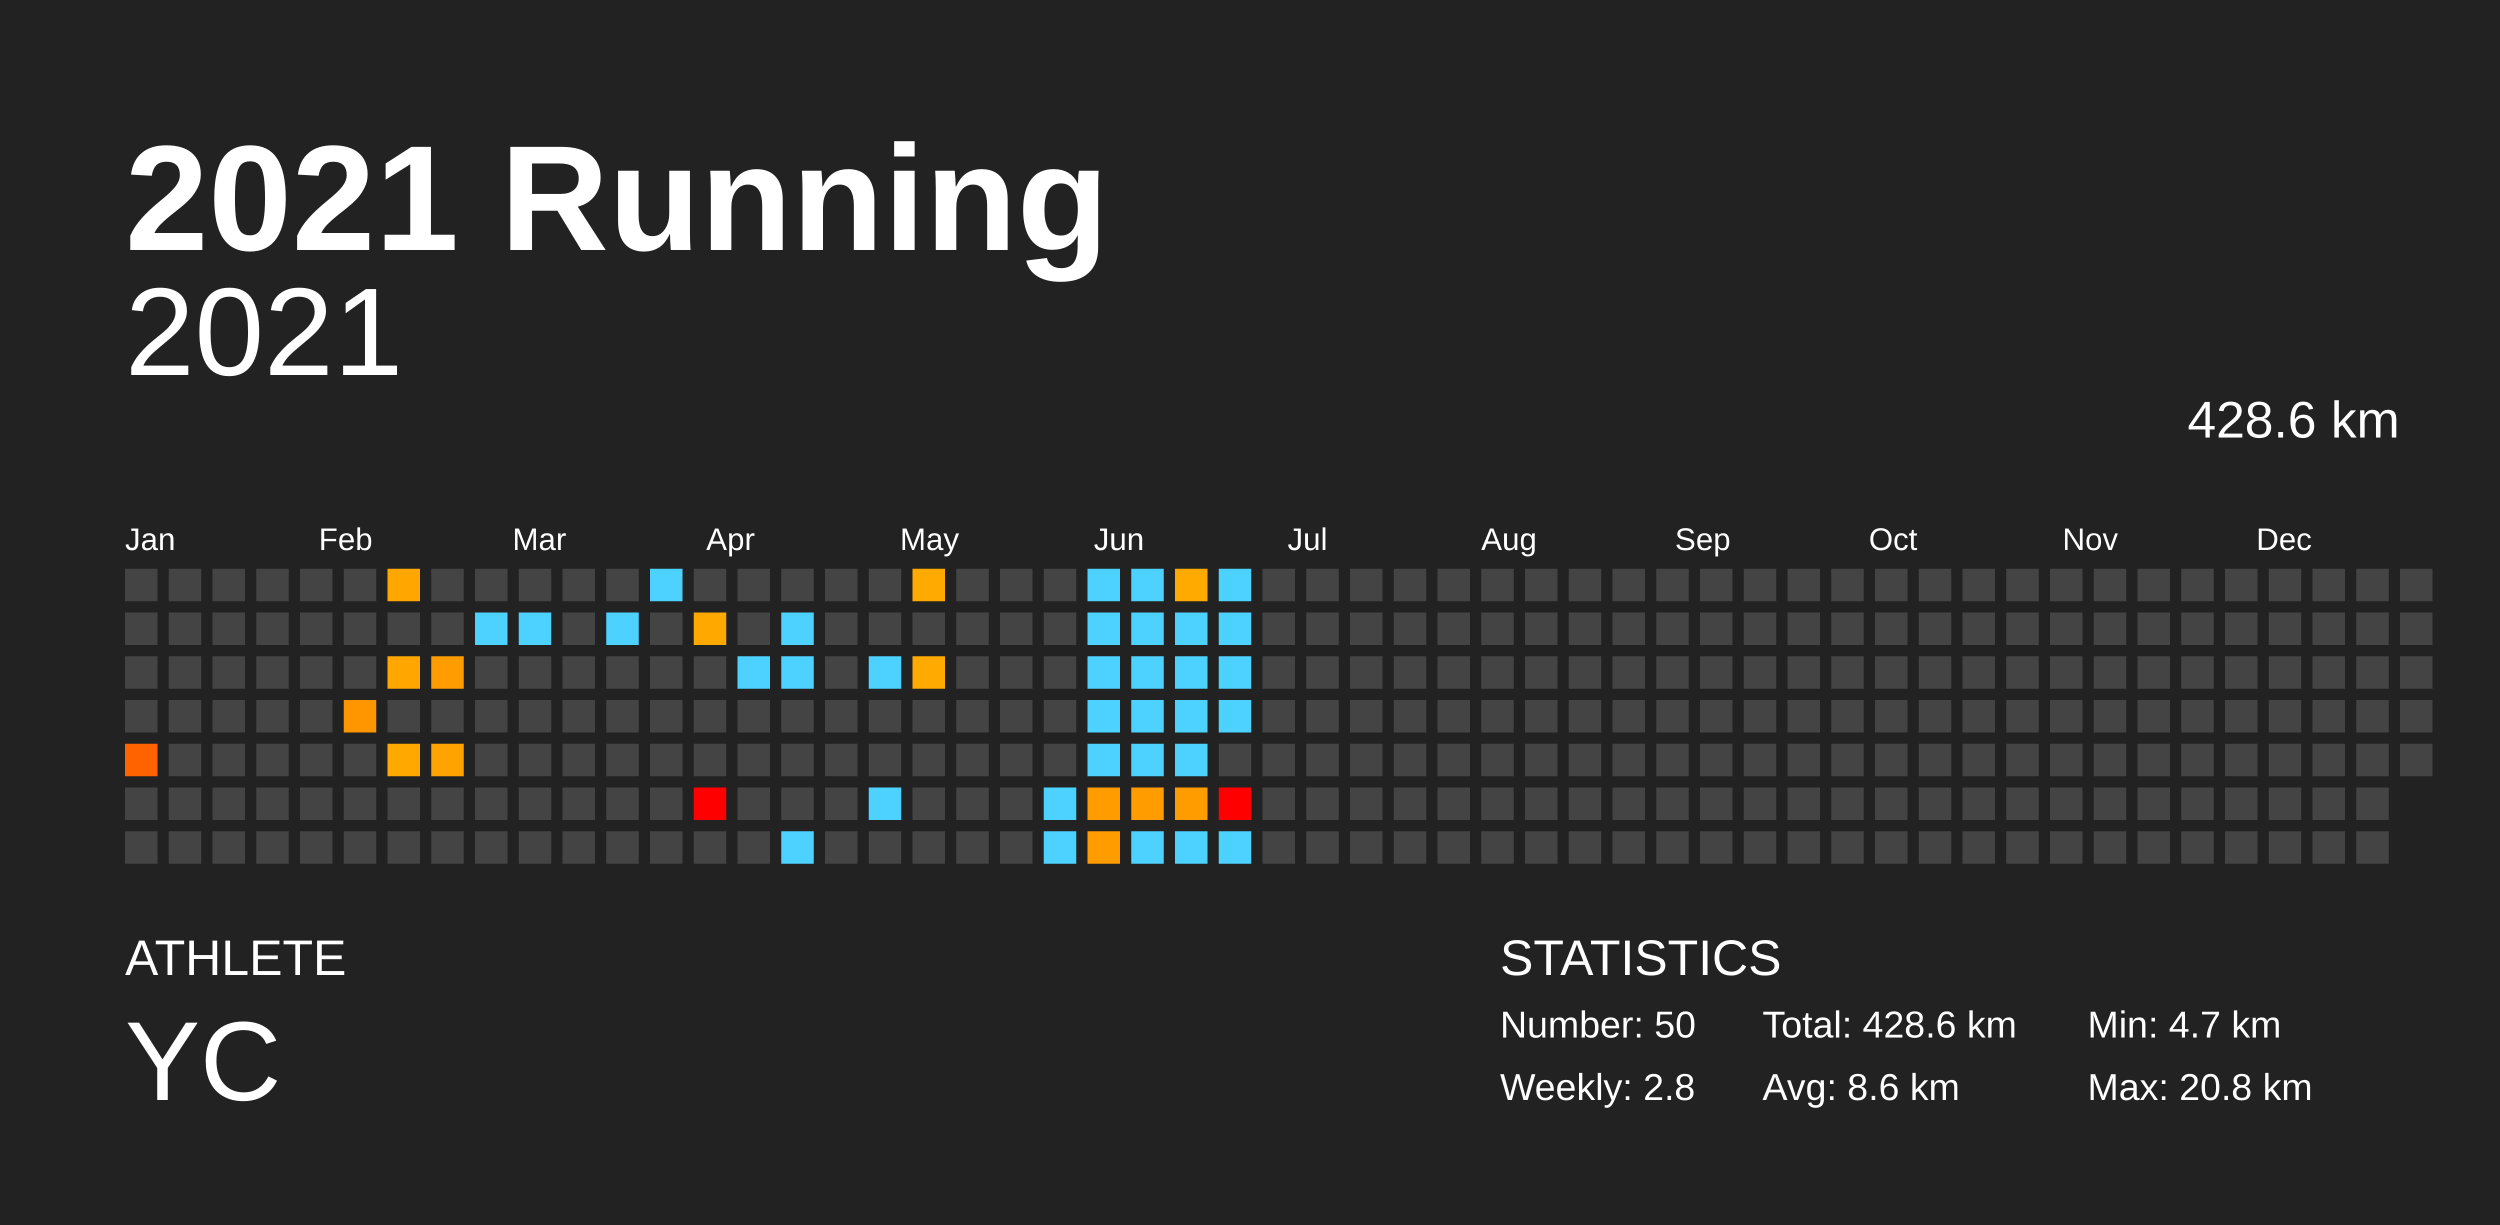
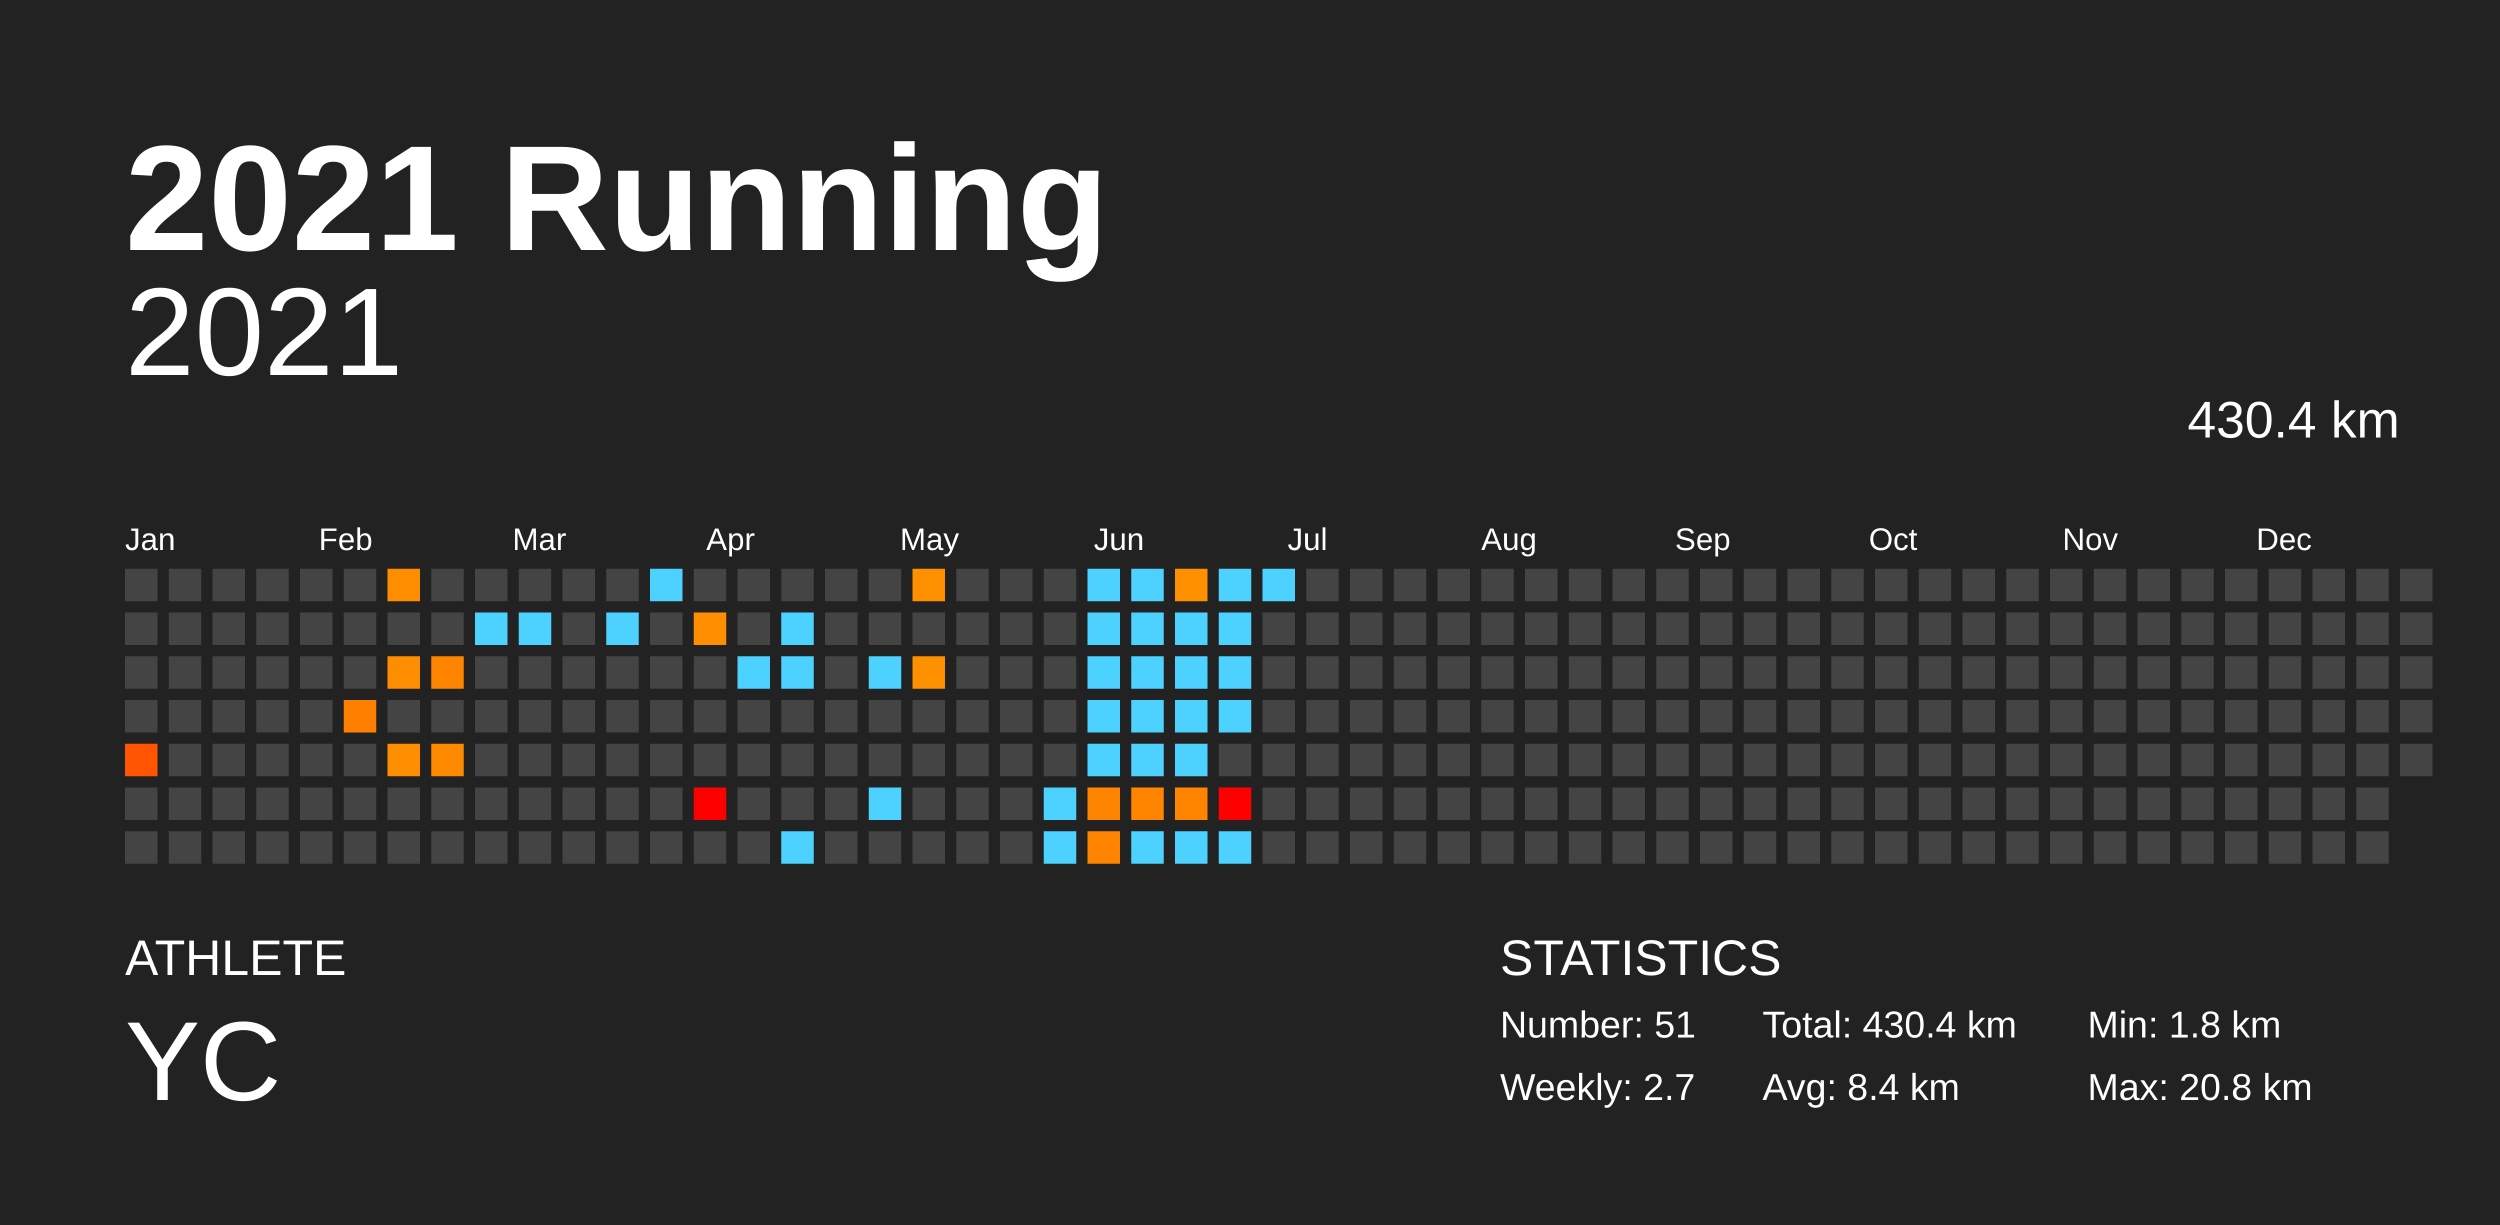
<svg xmlns="http://www.w3.org/2000/svg" baseProfile="full" height="98mm" version="1.1" viewBox="0,0,200,98" width="200mm">
  <defs />
  <rect fill="#222222" height="98" width="200" x="0" y="0" />
  <text fill="#FFFFFF" style="font-size:12px; font-family:Arial; font-weight:bold;" x="10" y="20">2021 Running</text>
  <text fill="#FFFFFF" style="font-size:4px; font-family:Arial" x="10" y="78">ATHLETE</text>
  <text fill="#FFFFFF" style="font-size:9px; font-family:Arial" x="10" y="88">YC</text>
  <text fill="#FFFFFF" style="font-size:4px; font-family:Arial" x="120" y="78">STATISTICS</text>
-   <text fill="#FFFFFF" style="font-size:3px; font-family:Arial" x="120" y="83">Number: 50</text>
-   <text fill="#FFFFFF" style="font-size:3px; font-family:Arial" x="120" y="88">Weekly: 2.8</text>
-   <text fill="#FFFFFF" style="font-size:3px; font-family:Arial" x="141" y="83">Total: 428.6 km</text>
-   <text fill="#FFFFFF" style="font-size:3px; font-family:Arial" x="141" y="88">Avg: 8.6 km</text>
-   <text fill="#FFFFFF" style="font-size:3px; font-family:Arial" x="167" y="83">Min: 4.7 km</text>
+   <text fill="#FFFFFF" style="font-size:3px; font-family:Arial" x="120" y="83">Number: 51</text>
+   <text fill="#FFFFFF" style="font-size:3px; font-family:Arial" x="120" y="88">Weekly: 2.7</text>
+   <text fill="#FFFFFF" style="font-size:3px; font-family:Arial" x="141" y="83">Total: 430.4 km</text>
+   <text fill="#FFFFFF" style="font-size:3px; font-family:Arial" x="141" y="88">Avg: 8.4 km</text>
+   <text fill="#FFFFFF" style="font-size:3px; font-family:Arial" x="167" y="83">Min: 1.8 km</text>
  <text fill="#FFFFFF" style="font-size:3px; font-family:Arial" x="167" y="88">Max: 20.8 km</text>
  <text alignment-baseline="hanging" fill="#FFFFFF" style="font-size:10.0px; font-family:Arial;" x="10" y="30">2021</text>
-   <text alignment-baseline="hanging" fill="#FFFFFF" style="font-size:4.125px; font-family:Arial;" x="175" y="35">428.6 km</text>
+   <text alignment-baseline="hanging" fill="#FFFFFF" style="font-size:4.125px; font-family:Arial;" x="175" y="35">430.4 km</text>
  <text fill="#FFFFFF" style="font-size:2.5px; font-family:Arial" x="10.0" y="44">Jan</text>
  <text fill="#FFFFFF" style="font-size:2.5px; font-family:Arial" x="25.5" y="44">Feb</text>
  <text fill="#FFFFFF" style="font-size:2.5px; font-family:Arial" x="41.0" y="44">Mar</text>
  <text fill="#FFFFFF" style="font-size:2.5px; font-family:Arial" x="56.5" y="44">Apr</text>
  <text fill="#FFFFFF" style="font-size:2.5px; font-family:Arial" x="72.0" y="44">May</text>
  <text fill="#FFFFFF" style="font-size:2.5px; font-family:Arial" x="87.5" y="44">Jun</text>
  <text fill="#FFFFFF" style="font-size:2.5px; font-family:Arial" x="103.0" y="44">Jul</text>
  <text fill="#FFFFFF" style="font-size:2.5px; font-family:Arial" x="118.5" y="44">Aug</text>
  <text fill="#FFFFFF" style="font-size:2.5px; font-family:Arial" x="134.0" y="44">Sep</text>
  <text fill="#FFFFFF" style="font-size:2.5px; font-family:Arial" x="149.5" y="44">Oct</text>
  <text fill="#FFFFFF" style="font-size:2.5px; font-family:Arial" x="165.0" y="44">Nov</text>
  <text fill="#FFFFFF" style="font-size:2.5px; font-family:Arial" x="180.5" y="44">Dec</text>
  <rect fill="#444444" height="2.6" width="2.6" x="10.0" y="45.5" />
  <rect fill="#444444" height="2.6" width="2.6" x="10.0" y="49.0" />
  <rect fill="#444444" height="2.6" width="2.6" x="10.0" y="52.5" />
  <rect fill="#444444" height="2.6" width="2.6" x="10.0" y="56.0" />
-   <rect fill="#ff6300" height="2.6" width="2.6" x="10.0" y="59.5" />
+   <rect fill="#ff5400" height="2.6" width="2.6" x="10.0" y="59.5" />
  <rect fill="#444444" height="2.6" width="2.6" x="10.0" y="63.0" />
  <rect fill="#444444" height="2.6" width="2.6" x="10.0" y="66.5" />
  <rect fill="#444444" height="2.6" width="2.6" x="13.5" y="45.5" />
  <rect fill="#444444" height="2.6" width="2.6" x="13.5" y="49.0" />
  <rect fill="#444444" height="2.6" width="2.6" x="13.5" y="52.5" />
  <rect fill="#444444" height="2.6" width="2.6" x="13.5" y="56.0" />
  <rect fill="#444444" height="2.6" width="2.6" x="13.5" y="59.5" />
  <rect fill="#444444" height="2.6" width="2.6" x="13.5" y="63.0" />
  <rect fill="#444444" height="2.6" width="2.6" x="13.5" y="66.5" />
  <rect fill="#444444" height="2.6" width="2.6" x="17.0" y="45.5" />
  <rect fill="#444444" height="2.6" width="2.6" x="17.0" y="49.0" />
  <rect fill="#444444" height="2.6" width="2.6" x="17.0" y="52.5" />
  <rect fill="#444444" height="2.6" width="2.6" x="17.0" y="56.0" />
  <rect fill="#444444" height="2.6" width="2.6" x="17.0" y="59.5" />
  <rect fill="#444444" height="2.6" width="2.6" x="17.0" y="63.0" />
  <rect fill="#444444" height="2.6" width="2.6" x="17.0" y="66.5" />
  <rect fill="#444444" height="2.6" width="2.6" x="20.5" y="45.5" />
  <rect fill="#444444" height="2.6" width="2.6" x="20.5" y="49.0" />
  <rect fill="#444444" height="2.6" width="2.6" x="20.5" y="52.5" />
  <rect fill="#444444" height="2.6" width="2.6" x="20.5" y="56.0" />
  <rect fill="#444444" height="2.6" width="2.6" x="20.5" y="59.5" />
  <rect fill="#444444" height="2.6" width="2.6" x="20.5" y="63.0" />
  <rect fill="#444444" height="2.6" width="2.6" x="20.5" y="66.5" />
  <rect fill="#444444" height="2.6" width="2.6" x="24.0" y="45.5" />
  <rect fill="#444444" height="2.6" width="2.6" x="24.0" y="49.0" />
  <rect fill="#444444" height="2.6" width="2.6" x="24.0" y="52.5" />
  <rect fill="#444444" height="2.6" width="2.6" x="24.0" y="56.0" />
  <rect fill="#444444" height="2.6" width="2.6" x="24.0" y="59.5" />
  <rect fill="#444444" height="2.6" width="2.6" x="24.0" y="63.0" />
  <rect fill="#444444" height="2.6" width="2.6" x="24.0" y="66.5" />
  <rect fill="#444444" height="2.6" width="2.6" x="27.5" y="45.5" />
  <rect fill="#444444" height="2.6" width="2.6" x="27.5" y="49.0" />
  <rect fill="#444444" height="2.6" width="2.6" x="27.5" y="52.5" />
-   <rect fill="#ff9600" height="2.6" width="2.6" x="27.5" y="56.0" />
+   <rect fill="#ff7f00" height="2.6" width="2.6" x="27.5" y="56.0" />
  <rect fill="#444444" height="2.6" width="2.6" x="27.5" y="59.5" />
  <rect fill="#444444" height="2.6" width="2.6" x="27.5" y="63.0" />
  <rect fill="#444444" height="2.6" width="2.6" x="27.5" y="66.5" />
-   <rect fill="#ffa700" height="2.6" width="2.6" x="31.0" y="45.5" />
+   <rect fill="#ff8d00" height="2.6" width="2.6" x="31.0" y="45.5" />
  <rect fill="#444444" height="2.6" width="2.6" x="31.0" y="49.0" />
-   <rect fill="#ffa600" height="2.6" width="2.6" x="31.0" y="52.5" />
+   <rect fill="#ff8d00" height="2.6" width="2.6" x="31.0" y="52.5" />
  <rect fill="#444444" height="2.6" width="2.6" x="31.0" y="56.0" />
-   <rect fill="#ffa800" height="2.6" width="2.6" x="31.0" y="59.5" />
+   <rect fill="#ff8f00" height="2.6" width="2.6" x="31.0" y="59.5" />
  <rect fill="#444444" height="2.6" width="2.6" x="31.0" y="63.0" />
  <rect fill="#444444" height="2.6" width="2.6" x="31.0" y="66.5" />
  <rect fill="#444444" height="2.6" width="2.6" x="34.5" y="45.5" />
  <rect fill="#444444" height="2.6" width="2.6" x="34.5" y="49.0" />
-   <rect fill="#ff9c00" height="2.6" width="2.6" x="34.5" y="52.5" />
+   <rect fill="#ff8400" height="2.6" width="2.6" x="34.5" y="52.5" />
  <rect fill="#444444" height="2.6" width="2.6" x="34.5" y="56.0" />
-   <rect fill="#ffa300" height="2.6" width="2.6" x="34.5" y="59.5" />
+   <rect fill="#ff8a00" height="2.6" width="2.6" x="34.5" y="59.5" />
  <rect fill="#444444" height="2.6" width="2.6" x="34.5" y="63.0" />
  <rect fill="#444444" height="2.6" width="2.6" x="34.5" y="66.5" />
  <rect fill="#444444" height="2.6" width="2.6" x="38.0" y="45.5" />
  <rect fill="#4dd2ff" height="2.6" width="2.6" x="38.0" y="49.0" />
  <rect fill="#444444" height="2.6" width="2.6" x="38.0" y="52.5" />
  <rect fill="#444444" height="2.6" width="2.6" x="38.0" y="56.0" />
  <rect fill="#444444" height="2.6" width="2.6" x="38.0" y="59.5" />
  <rect fill="#444444" height="2.6" width="2.6" x="38.0" y="63.0" />
  <rect fill="#444444" height="2.6" width="2.6" x="38.0" y="66.5" />
  <rect fill="#444444" height="2.6" width="2.6" x="41.5" y="45.5" />
  <rect fill="#4dd2ff" height="2.6" width="2.6" x="41.5" y="49.0" />
  <rect fill="#444444" height="2.6" width="2.6" x="41.5" y="52.5" />
  <rect fill="#444444" height="2.6" width="2.6" x="41.5" y="56.0" />
  <rect fill="#444444" height="2.6" width="2.6" x="41.5" y="59.5" />
  <rect fill="#444444" height="2.6" width="2.6" x="41.5" y="63.0" />
  <rect fill="#444444" height="2.6" width="2.6" x="41.5" y="66.5" />
  <rect fill="#444444" height="2.6" width="2.6" x="45.0" y="45.5" />
  <rect fill="#444444" height="2.6" width="2.6" x="45.0" y="49.0" />
  <rect fill="#444444" height="2.6" width="2.6" x="45.0" y="52.5" />
  <rect fill="#444444" height="2.6" width="2.6" x="45.0" y="56.0" />
  <rect fill="#444444" height="2.6" width="2.6" x="45.0" y="59.5" />
  <rect fill="#444444" height="2.6" width="2.6" x="45.0" y="63.0" />
  <rect fill="#444444" height="2.6" width="2.6" x="45.0" y="66.5" />
  <rect fill="#444444" height="2.6" width="2.6" x="48.5" y="45.5" />
  <rect fill="#4dd2ff" height="2.6" width="2.6" x="48.5" y="49.0" />
  <rect fill="#444444" height="2.6" width="2.6" x="48.5" y="52.5" />
  <rect fill="#444444" height="2.6" width="2.6" x="48.5" y="56.0" />
  <rect fill="#444444" height="2.6" width="2.6" x="48.5" y="59.5" />
  <rect fill="#444444" height="2.6" width="2.6" x="48.5" y="63.0" />
  <rect fill="#444444" height="2.6" width="2.6" x="48.5" y="66.5" />
  <rect fill="#4dd2ff" height="2.6" width="2.6" x="52.0" y="45.5" />
  <rect fill="#444444" height="2.6" width="2.6" x="52.0" y="49.0" />
  <rect fill="#444444" height="2.6" width="2.6" x="52.0" y="52.5" />
  <rect fill="#444444" height="2.6" width="2.6" x="52.0" y="56.0" />
  <rect fill="#444444" height="2.6" width="2.6" x="52.0" y="59.5" />
  <rect fill="#444444" height="2.6" width="2.6" x="52.0" y="63.0" />
  <rect fill="#444444" height="2.6" width="2.6" x="52.0" y="66.5" />
  <rect fill="#444444" height="2.6" width="2.6" x="55.5" y="45.5" />
-   <rect fill="#ffa900" height="2.6" width="2.6" x="55.5" y="49.0" />
+   <rect fill="#ff8f00" height="2.6" width="2.6" x="55.5" y="49.0" />
  <rect fill="#444444" height="2.6" width="2.6" x="55.5" y="52.5" />
  <rect fill="#444444" height="2.6" width="2.6" x="55.5" y="56.0" />
  <rect fill="#444444" height="2.6" width="2.6" x="55.5" y="59.5" />
  <rect fill="red" height="2.6" width="2.6" x="55.5" y="63.0" />
  <rect fill="#444444" height="2.6" width="2.6" x="55.5" y="66.5" />
  <rect fill="#444444" height="2.6" width="2.6" x="59.0" y="45.5" />
  <rect fill="#444444" height="2.6" width="2.6" x="59.0" y="49.0" />
  <rect fill="#4dd2ff" height="2.6" width="2.6" x="59.0" y="52.5" />
  <rect fill="#444444" height="2.6" width="2.6" x="59.0" y="56.0" />
  <rect fill="#444444" height="2.6" width="2.6" x="59.0" y="59.5" />
  <rect fill="#444444" height="2.6" width="2.6" x="59.0" y="63.0" />
  <rect fill="#444444" height="2.6" width="2.6" x="59.0" y="66.5" />
  <rect fill="#444444" height="2.6" width="2.6" x="62.5" y="45.5" />
  <rect fill="#4dd2ff" height="2.6" width="2.6" x="62.5" y="49.0" />
  <rect fill="#4dd2ff" height="2.6" width="2.6" x="62.5" y="52.5" />
  <rect fill="#444444" height="2.6" width="2.6" x="62.5" y="56.0" />
  <rect fill="#444444" height="2.6" width="2.6" x="62.5" y="59.5" />
  <rect fill="#444444" height="2.6" width="2.6" x="62.5" y="63.0" />
  <rect fill="#4dd2ff" height="2.6" width="2.6" x="62.5" y="66.5" />
  <rect fill="#444444" height="2.6" width="2.6" x="66.0" y="45.5" />
  <rect fill="#444444" height="2.6" width="2.6" x="66.0" y="49.0" />
  <rect fill="#444444" height="2.6" width="2.6" x="66.0" y="52.5" />
  <rect fill="#444444" height="2.6" width="2.6" x="66.0" y="56.0" />
  <rect fill="#444444" height="2.6" width="2.6" x="66.0" y="59.5" />
  <rect fill="#444444" height="2.6" width="2.6" x="66.0" y="63.0" />
  <rect fill="#444444" height="2.6" width="2.6" x="66.0" y="66.5" />
  <rect fill="#444444" height="2.6" width="2.6" x="69.5" y="45.5" />
  <rect fill="#444444" height="2.6" width="2.6" x="69.5" y="49.0" />
  <rect fill="#4dd2ff" height="2.6" width="2.6" x="69.5" y="52.5" />
  <rect fill="#444444" height="2.6" width="2.6" x="69.5" y="56.0" />
  <rect fill="#444444" height="2.6" width="2.6" x="69.5" y="59.5" />
  <rect fill="#4dd2ff" height="2.6" width="2.6" x="69.5" y="63.0" />
  <rect fill="#444444" height="2.6" width="2.6" x="69.5" y="66.5" />
-   <rect fill="#ffaa00" height="2.6" width="2.6" x="73.0" y="45.5" />
+   <rect fill="#ff9000" height="2.6" width="2.6" x="73.0" y="45.5" />
  <rect fill="#444444" height="2.6" width="2.6" x="73.0" y="49.0" />
-   <rect fill="#ffaa00" height="2.6" width="2.6" x="73.0" y="52.5" />
+   <rect fill="#ff9000" height="2.6" width="2.6" x="73.0" y="52.5" />
  <rect fill="#444444" height="2.6" width="2.6" x="73.0" y="56.0" />
  <rect fill="#444444" height="2.6" width="2.6" x="73.0" y="59.5" />
  <rect fill="#444444" height="2.6" width="2.6" x="73.0" y="63.0" />
  <rect fill="#444444" height="2.6" width="2.6" x="73.0" y="66.5" />
  <rect fill="#444444" height="2.6" width="2.6" x="76.5" y="45.5" />
  <rect fill="#444444" height="2.6" width="2.6" x="76.5" y="49.0" />
  <rect fill="#444444" height="2.6" width="2.6" x="76.5" y="52.5" />
  <rect fill="#444444" height="2.6" width="2.6" x="76.5" y="56.0" />
  <rect fill="#444444" height="2.6" width="2.6" x="76.5" y="59.5" />
  <rect fill="#444444" height="2.6" width="2.6" x="76.5" y="63.0" />
  <rect fill="#444444" height="2.6" width="2.6" x="76.5" y="66.5" />
  <rect fill="#444444" height="2.6" width="2.6" x="80.0" y="45.5" />
  <rect fill="#444444" height="2.6" width="2.6" x="80.0" y="49.0" />
  <rect fill="#444444" height="2.6" width="2.6" x="80.0" y="52.5" />
  <rect fill="#444444" height="2.6" width="2.6" x="80.0" y="56.0" />
  <rect fill="#444444" height="2.6" width="2.6" x="80.0" y="59.5" />
  <rect fill="#444444" height="2.6" width="2.6" x="80.0" y="63.0" />
  <rect fill="#444444" height="2.6" width="2.6" x="80.0" y="66.5" />
  <rect fill="#444444" height="2.6" width="2.6" x="83.5" y="45.5" />
  <rect fill="#444444" height="2.6" width="2.6" x="83.5" y="49.0" />
  <rect fill="#444444" height="2.6" width="2.6" x="83.5" y="52.5" />
  <rect fill="#444444" height="2.6" width="2.6" x="83.5" y="56.0" />
  <rect fill="#444444" height="2.6" width="2.6" x="83.5" y="59.5" />
  <rect fill="#4dd2ff" height="2.6" width="2.6" x="83.5" y="63.0" />
  <rect fill="#4dd2ff" height="2.6" width="2.6" x="83.5" y="66.5" />
  <rect fill="#4dd2ff" height="2.6" width="2.6" x="87.0" y="45.5" />
  <rect fill="#4dd2ff" height="2.6" width="2.6" x="87.0" y="49.0" />
  <rect fill="#4dd2ff" height="2.6" width="2.6" x="87.0" y="52.5" />
  <rect fill="#4dd2ff" height="2.6" width="2.6" x="87.0" y="56.0" />
  <rect fill="#4dd2ff" height="2.6" width="2.6" x="87.0" y="59.5" />
-   <rect fill="#ff9c00" height="2.6" width="2.6" x="87.0" y="63.0" />
-   <rect fill="#ff9c00" height="2.6" width="2.6" x="87.0" y="66.5" />
+   <rect fill="#ff8400" height="2.6" width="2.6" x="87.0" y="63.0" />
+   <rect fill="#ff8400" height="2.6" width="2.6" x="87.0" y="66.5" />
  <rect fill="#4dd2ff" height="2.6" width="2.6" x="90.5" y="45.5" />
  <rect fill="#4dd2ff" height="2.6" width="2.6" x="90.5" y="49.0" />
  <rect fill="#4dd2ff" height="2.6" width="2.6" x="90.5" y="52.5" />
  <rect fill="#4dd2ff" height="2.6" width="2.6" x="90.5" y="56.0" />
  <rect fill="#4dd2ff" height="2.6" width="2.6" x="90.5" y="59.5" />
-   <rect fill="#ff9c00" height="2.6" width="2.6" x="90.5" y="63.0" />
+   <rect fill="#ff8400" height="2.6" width="2.6" x="90.5" y="63.0" />
  <rect fill="#4dd2ff" height="2.6" width="2.6" x="90.5" y="66.5" />
-   <rect fill="#ffaa00" height="2.6" width="2.6" x="94.0" y="45.5" />
+   <rect fill="#ff9000" height="2.6" width="2.6" x="94.0" y="45.5" />
  <rect fill="#4dd2ff" height="2.6" width="2.6" x="94.0" y="49.0" />
  <rect fill="#4dd2ff" height="2.6" width="2.6" x="94.0" y="52.5" />
  <rect fill="#4dd2ff" height="2.6" width="2.6" x="94.0" y="56.0" />
  <rect fill="#4dd2ff" height="2.6" width="2.6" x="94.0" y="59.5" />
-   <rect fill="#ff9c00" height="2.6" width="2.6" x="94.0" y="63.0" />
+   <rect fill="#ff8400" height="2.6" width="2.6" x="94.0" y="63.0" />
  <rect fill="#4dd2ff" height="2.6" width="2.6" x="94.0" y="66.5" />
  <rect fill="#4dd2ff" height="2.6" width="2.6" x="97.5" y="45.5" />
  <rect fill="#4dd2ff" height="2.6" width="2.6" x="97.5" y="49.0" />
  <rect fill="#4dd2ff" height="2.6" width="2.6" x="97.5" y="52.5" />
  <rect fill="#4dd2ff" height="2.6" width="2.6" x="97.5" y="56.0" />
  <rect fill="#444444" height="2.6" width="2.6" x="97.5" y="59.5" />
  <rect fill="red" height="2.6" width="2.6" x="97.5" y="63.0" />
  <rect fill="#4dd2ff" height="2.6" width="2.6" x="97.5" y="66.5" />
-   <rect fill="#444444" height="2.6" width="2.6" x="101.0" y="45.5" />
+   <rect fill="#4dd2ff" height="2.6" width="2.6" x="101.0" y="45.5" />
  <rect fill="#444444" height="2.6" width="2.6" x="101.0" y="49.0" />
  <rect fill="#444444" height="2.6" width="2.6" x="101.0" y="52.5" />
  <rect fill="#444444" height="2.6" width="2.6" x="101.0" y="56.0" />
  <rect fill="#444444" height="2.6" width="2.6" x="101.0" y="59.5" />
  <rect fill="#444444" height="2.6" width="2.6" x="101.0" y="63.0" />
  <rect fill="#444444" height="2.6" width="2.6" x="101.0" y="66.5" />
  <rect fill="#444444" height="2.6" width="2.6" x="104.5" y="45.5" />
  <rect fill="#444444" height="2.6" width="2.6" x="104.5" y="49.0" />
  <rect fill="#444444" height="2.6" width="2.6" x="104.5" y="52.5" />
  <rect fill="#444444" height="2.6" width="2.6" x="104.5" y="56.0" />
  <rect fill="#444444" height="2.6" width="2.6" x="104.5" y="59.5" />
  <rect fill="#444444" height="2.6" width="2.6" x="104.5" y="63.0" />
  <rect fill="#444444" height="2.6" width="2.6" x="104.5" y="66.5" />
  <rect fill="#444444" height="2.6" width="2.6" x="108.0" y="45.5" />
  <rect fill="#444444" height="2.6" width="2.6" x="108.0" y="49.0" />
  <rect fill="#444444" height="2.6" width="2.6" x="108.0" y="52.5" />
  <rect fill="#444444" height="2.6" width="2.6" x="108.0" y="56.0" />
  <rect fill="#444444" height="2.6" width="2.6" x="108.0" y="59.5" />
  <rect fill="#444444" height="2.6" width="2.6" x="108.0" y="63.0" />
  <rect fill="#444444" height="2.6" width="2.6" x="108.0" y="66.5" />
  <rect fill="#444444" height="2.6" width="2.6" x="111.5" y="45.5" />
  <rect fill="#444444" height="2.6" width="2.6" x="111.5" y="49.0" />
  <rect fill="#444444" height="2.6" width="2.6" x="111.5" y="52.5" />
  <rect fill="#444444" height="2.6" width="2.6" x="111.5" y="56.0" />
  <rect fill="#444444" height="2.6" width="2.6" x="111.5" y="59.5" />
  <rect fill="#444444" height="2.6" width="2.6" x="111.5" y="63.0" />
  <rect fill="#444444" height="2.6" width="2.6" x="111.5" y="66.5" />
  <rect fill="#444444" height="2.6" width="2.6" x="115.0" y="45.5" />
  <rect fill="#444444" height="2.6" width="2.6" x="115.0" y="49.0" />
  <rect fill="#444444" height="2.6" width="2.6" x="115.0" y="52.5" />
  <rect fill="#444444" height="2.6" width="2.6" x="115.0" y="56.0" />
  <rect fill="#444444" height="2.6" width="2.6" x="115.0" y="59.5" />
  <rect fill="#444444" height="2.6" width="2.6" x="115.0" y="63.0" />
  <rect fill="#444444" height="2.6" width="2.6" x="115.0" y="66.5" />
  <rect fill="#444444" height="2.6" width="2.6" x="118.5" y="45.5" />
  <rect fill="#444444" height="2.6" width="2.6" x="118.5" y="49.0" />
  <rect fill="#444444" height="2.6" width="2.6" x="118.5" y="52.5" />
  <rect fill="#444444" height="2.6" width="2.6" x="118.5" y="56.0" />
  <rect fill="#444444" height="2.6" width="2.6" x="118.5" y="59.5" />
  <rect fill="#444444" height="2.6" width="2.6" x="118.5" y="63.0" />
  <rect fill="#444444" height="2.6" width="2.6" x="118.5" y="66.5" />
  <rect fill="#444444" height="2.6" width="2.6" x="122.0" y="45.5" />
  <rect fill="#444444" height="2.6" width="2.6" x="122.0" y="49.0" />
  <rect fill="#444444" height="2.6" width="2.6" x="122.0" y="52.5" />
  <rect fill="#444444" height="2.6" width="2.6" x="122.0" y="56.0" />
  <rect fill="#444444" height="2.6" width="2.6" x="122.0" y="59.5" />
  <rect fill="#444444" height="2.6" width="2.6" x="122.0" y="63.0" />
  <rect fill="#444444" height="2.6" width="2.6" x="122.0" y="66.5" />
  <rect fill="#444444" height="2.6" width="2.6" x="125.5" y="45.5" />
  <rect fill="#444444" height="2.6" width="2.6" x="125.5" y="49.0" />
  <rect fill="#444444" height="2.6" width="2.6" x="125.5" y="52.5" />
  <rect fill="#444444" height="2.6" width="2.6" x="125.5" y="56.0" />
  <rect fill="#444444" height="2.6" width="2.6" x="125.5" y="59.5" />
  <rect fill="#444444" height="2.6" width="2.6" x="125.5" y="63.0" />
  <rect fill="#444444" height="2.6" width="2.6" x="125.5" y="66.5" />
  <rect fill="#444444" height="2.6" width="2.6" x="129.0" y="45.5" />
  <rect fill="#444444" height="2.6" width="2.6" x="129.0" y="49.0" />
  <rect fill="#444444" height="2.6" width="2.6" x="129.0" y="52.5" />
  <rect fill="#444444" height="2.6" width="2.6" x="129.0" y="56.0" />
  <rect fill="#444444" height="2.6" width="2.6" x="129.0" y="59.5" />
  <rect fill="#444444" height="2.6" width="2.6" x="129.0" y="63.0" />
  <rect fill="#444444" height="2.6" width="2.6" x="129.0" y="66.5" />
  <rect fill="#444444" height="2.6" width="2.6" x="132.5" y="45.5" />
  <rect fill="#444444" height="2.6" width="2.6" x="132.5" y="49.0" />
  <rect fill="#444444" height="2.6" width="2.6" x="132.5" y="52.5" />
  <rect fill="#444444" height="2.6" width="2.6" x="132.5" y="56.0" />
  <rect fill="#444444" height="2.6" width="2.6" x="132.5" y="59.5" />
  <rect fill="#444444" height="2.6" width="2.6" x="132.5" y="63.0" />
  <rect fill="#444444" height="2.6" width="2.6" x="132.5" y="66.5" />
  <rect fill="#444444" height="2.6" width="2.6" x="136.0" y="45.5" />
  <rect fill="#444444" height="2.6" width="2.6" x="136.0" y="49.0" />
  <rect fill="#444444" height="2.6" width="2.6" x="136.0" y="52.5" />
  <rect fill="#444444" height="2.6" width="2.6" x="136.0" y="56.0" />
  <rect fill="#444444" height="2.6" width="2.6" x="136.0" y="59.5" />
  <rect fill="#444444" height="2.6" width="2.6" x="136.0" y="63.0" />
  <rect fill="#444444" height="2.6" width="2.6" x="136.0" y="66.5" />
  <rect fill="#444444" height="2.6" width="2.6" x="139.5" y="45.5" />
  <rect fill="#444444" height="2.6" width="2.6" x="139.5" y="49.0" />
  <rect fill="#444444" height="2.6" width="2.6" x="139.5" y="52.5" />
  <rect fill="#444444" height="2.6" width="2.6" x="139.5" y="56.0" />
  <rect fill="#444444" height="2.6" width="2.6" x="139.5" y="59.5" />
  <rect fill="#444444" height="2.6" width="2.6" x="139.5" y="63.0" />
  <rect fill="#444444" height="2.6" width="2.6" x="139.5" y="66.5" />
  <rect fill="#444444" height="2.6" width="2.6" x="143.0" y="45.5" />
  <rect fill="#444444" height="2.6" width="2.6" x="143.0" y="49.0" />
  <rect fill="#444444" height="2.6" width="2.6" x="143.0" y="52.5" />
  <rect fill="#444444" height="2.6" width="2.6" x="143.0" y="56.0" />
  <rect fill="#444444" height="2.6" width="2.6" x="143.0" y="59.5" />
  <rect fill="#444444" height="2.6" width="2.6" x="143.0" y="63.0" />
  <rect fill="#444444" height="2.6" width="2.6" x="143.0" y="66.5" />
  <rect fill="#444444" height="2.6" width="2.6" x="146.5" y="45.5" />
  <rect fill="#444444" height="2.6" width="2.6" x="146.5" y="49.0" />
  <rect fill="#444444" height="2.6" width="2.6" x="146.5" y="52.5" />
  <rect fill="#444444" height="2.6" width="2.6" x="146.5" y="56.0" />
  <rect fill="#444444" height="2.6" width="2.6" x="146.5" y="59.5" />
  <rect fill="#444444" height="2.6" width="2.6" x="146.5" y="63.0" />
  <rect fill="#444444" height="2.6" width="2.6" x="146.5" y="66.5" />
  <rect fill="#444444" height="2.6" width="2.6" x="150.0" y="45.5" />
  <rect fill="#444444" height="2.6" width="2.6" x="150.0" y="49.0" />
  <rect fill="#444444" height="2.6" width="2.6" x="150.0" y="52.5" />
  <rect fill="#444444" height="2.6" width="2.6" x="150.0" y="56.0" />
  <rect fill="#444444" height="2.6" width="2.6" x="150.0" y="59.5" />
  <rect fill="#444444" height="2.6" width="2.6" x="150.0" y="63.0" />
  <rect fill="#444444" height="2.6" width="2.6" x="150.0" y="66.5" />
  <rect fill="#444444" height="2.6" width="2.6" x="153.5" y="45.5" />
  <rect fill="#444444" height="2.6" width="2.6" x="153.5" y="49.0" />
  <rect fill="#444444" height="2.6" width="2.6" x="153.5" y="52.5" />
  <rect fill="#444444" height="2.6" width="2.6" x="153.5" y="56.0" />
  <rect fill="#444444" height="2.6" width="2.6" x="153.5" y="59.5" />
  <rect fill="#444444" height="2.6" width="2.6" x="153.5" y="63.0" />
  <rect fill="#444444" height="2.6" width="2.6" x="153.5" y="66.5" />
  <rect fill="#444444" height="2.6" width="2.6" x="157.0" y="45.5" />
  <rect fill="#444444" height="2.6" width="2.6" x="157.0" y="49.0" />
  <rect fill="#444444" height="2.6" width="2.6" x="157.0" y="52.5" />
  <rect fill="#444444" height="2.6" width="2.6" x="157.0" y="56.0" />
  <rect fill="#444444" height="2.6" width="2.6" x="157.0" y="59.5" />
  <rect fill="#444444" height="2.6" width="2.6" x="157.0" y="63.0" />
  <rect fill="#444444" height="2.6" width="2.6" x="157.0" y="66.5" />
  <rect fill="#444444" height="2.6" width="2.6" x="160.5" y="45.5" />
  <rect fill="#444444" height="2.6" width="2.6" x="160.5" y="49.0" />
  <rect fill="#444444" height="2.6" width="2.6" x="160.5" y="52.5" />
  <rect fill="#444444" height="2.6" width="2.6" x="160.5" y="56.0" />
  <rect fill="#444444" height="2.6" width="2.6" x="160.5" y="59.5" />
  <rect fill="#444444" height="2.6" width="2.6" x="160.5" y="63.0" />
  <rect fill="#444444" height="2.6" width="2.6" x="160.5" y="66.5" />
  <rect fill="#444444" height="2.6" width="2.6" x="164.0" y="45.5" />
  <rect fill="#444444" height="2.6" width="2.6" x="164.0" y="49.0" />
  <rect fill="#444444" height="2.6" width="2.6" x="164.0" y="52.5" />
  <rect fill="#444444" height="2.6" width="2.6" x="164.0" y="56.0" />
  <rect fill="#444444" height="2.6" width="2.6" x="164.0" y="59.5" />
  <rect fill="#444444" height="2.6" width="2.6" x="164.0" y="63.0" />
  <rect fill="#444444" height="2.6" width="2.6" x="164.0" y="66.5" />
  <rect fill="#444444" height="2.6" width="2.6" x="167.5" y="45.5" />
  <rect fill="#444444" height="2.6" width="2.6" x="167.5" y="49.0" />
  <rect fill="#444444" height="2.6" width="2.6" x="167.5" y="52.5" />
  <rect fill="#444444" height="2.6" width="2.6" x="167.5" y="56.0" />
  <rect fill="#444444" height="2.6" width="2.6" x="167.5" y="59.5" />
  <rect fill="#444444" height="2.6" width="2.6" x="167.5" y="63.0" />
  <rect fill="#444444" height="2.6" width="2.6" x="167.5" y="66.5" />
  <rect fill="#444444" height="2.6" width="2.6" x="171.0" y="45.5" />
  <rect fill="#444444" height="2.6" width="2.6" x="171.0" y="49.0" />
  <rect fill="#444444" height="2.6" width="2.6" x="171.0" y="52.5" />
  <rect fill="#444444" height="2.6" width="2.6" x="171.0" y="56.0" />
  <rect fill="#444444" height="2.6" width="2.6" x="171.0" y="59.5" />
  <rect fill="#444444" height="2.6" width="2.6" x="171.0" y="63.0" />
  <rect fill="#444444" height="2.6" width="2.6" x="171.0" y="66.5" />
  <rect fill="#444444" height="2.6" width="2.6" x="174.5" y="45.5" />
  <rect fill="#444444" height="2.6" width="2.6" x="174.5" y="49.0" />
  <rect fill="#444444" height="2.6" width="2.6" x="174.5" y="52.5" />
  <rect fill="#444444" height="2.6" width="2.6" x="174.5" y="56.0" />
  <rect fill="#444444" height="2.6" width="2.6" x="174.5" y="59.5" />
  <rect fill="#444444" height="2.6" width="2.6" x="174.5" y="63.0" />
  <rect fill="#444444" height="2.6" width="2.6" x="174.5" y="66.5" />
  <rect fill="#444444" height="2.6" width="2.6" x="178.0" y="45.5" />
  <rect fill="#444444" height="2.6" width="2.6" x="178.0" y="49.0" />
  <rect fill="#444444" height="2.6" width="2.6" x="178.0" y="52.5" />
  <rect fill="#444444" height="2.6" width="2.6" x="178.0" y="56.0" />
  <rect fill="#444444" height="2.6" width="2.6" x="178.0" y="59.5" />
  <rect fill="#444444" height="2.6" width="2.6" x="178.0" y="63.0" />
  <rect fill="#444444" height="2.6" width="2.6" x="178.0" y="66.5" />
  <rect fill="#444444" height="2.6" width="2.6" x="181.5" y="45.5" />
  <rect fill="#444444" height="2.6" width="2.6" x="181.5" y="49.0" />
  <rect fill="#444444" height="2.6" width="2.6" x="181.5" y="52.5" />
  <rect fill="#444444" height="2.6" width="2.6" x="181.5" y="56.0" />
  <rect fill="#444444" height="2.6" width="2.6" x="181.5" y="59.5" />
  <rect fill="#444444" height="2.6" width="2.6" x="181.5" y="63.0" />
  <rect fill="#444444" height="2.6" width="2.6" x="181.5" y="66.5" />
  <rect fill="#444444" height="2.6" width="2.6" x="185.0" y="45.5" />
  <rect fill="#444444" height="2.6" width="2.6" x="185.0" y="49.0" />
  <rect fill="#444444" height="2.6" width="2.6" x="185.0" y="52.5" />
  <rect fill="#444444" height="2.6" width="2.6" x="185.0" y="56.0" />
  <rect fill="#444444" height="2.6" width="2.6" x="185.0" y="59.5" />
  <rect fill="#444444" height="2.6" width="2.6" x="185.0" y="63.0" />
  <rect fill="#444444" height="2.6" width="2.6" x="185.0" y="66.5" />
  <rect fill="#444444" height="2.6" width="2.6" x="188.5" y="45.5" />
  <rect fill="#444444" height="2.6" width="2.6" x="188.5" y="49.0" />
  <rect fill="#444444" height="2.6" width="2.6" x="188.5" y="52.5" />
  <rect fill="#444444" height="2.6" width="2.6" x="188.5" y="56.0" />
  <rect fill="#444444" height="2.6" width="2.6" x="188.5" y="59.5" />
  <rect fill="#444444" height="2.6" width="2.6" x="188.5" y="63.0" />
  <rect fill="#444444" height="2.6" width="2.6" x="188.5" y="66.5" />
  <rect fill="#444444" height="2.6" width="2.6" x="192.0" y="45.5" />
  <rect fill="#444444" height="2.6" width="2.6" x="192.0" y="49.0" />
  <rect fill="#444444" height="2.6" width="2.6" x="192.0" y="52.5" />
  <rect fill="#444444" height="2.6" width="2.6" x="192.0" y="56.0" />
  <rect fill="#444444" height="2.6" width="2.6" x="192.0" y="59.5" />
</svg>
